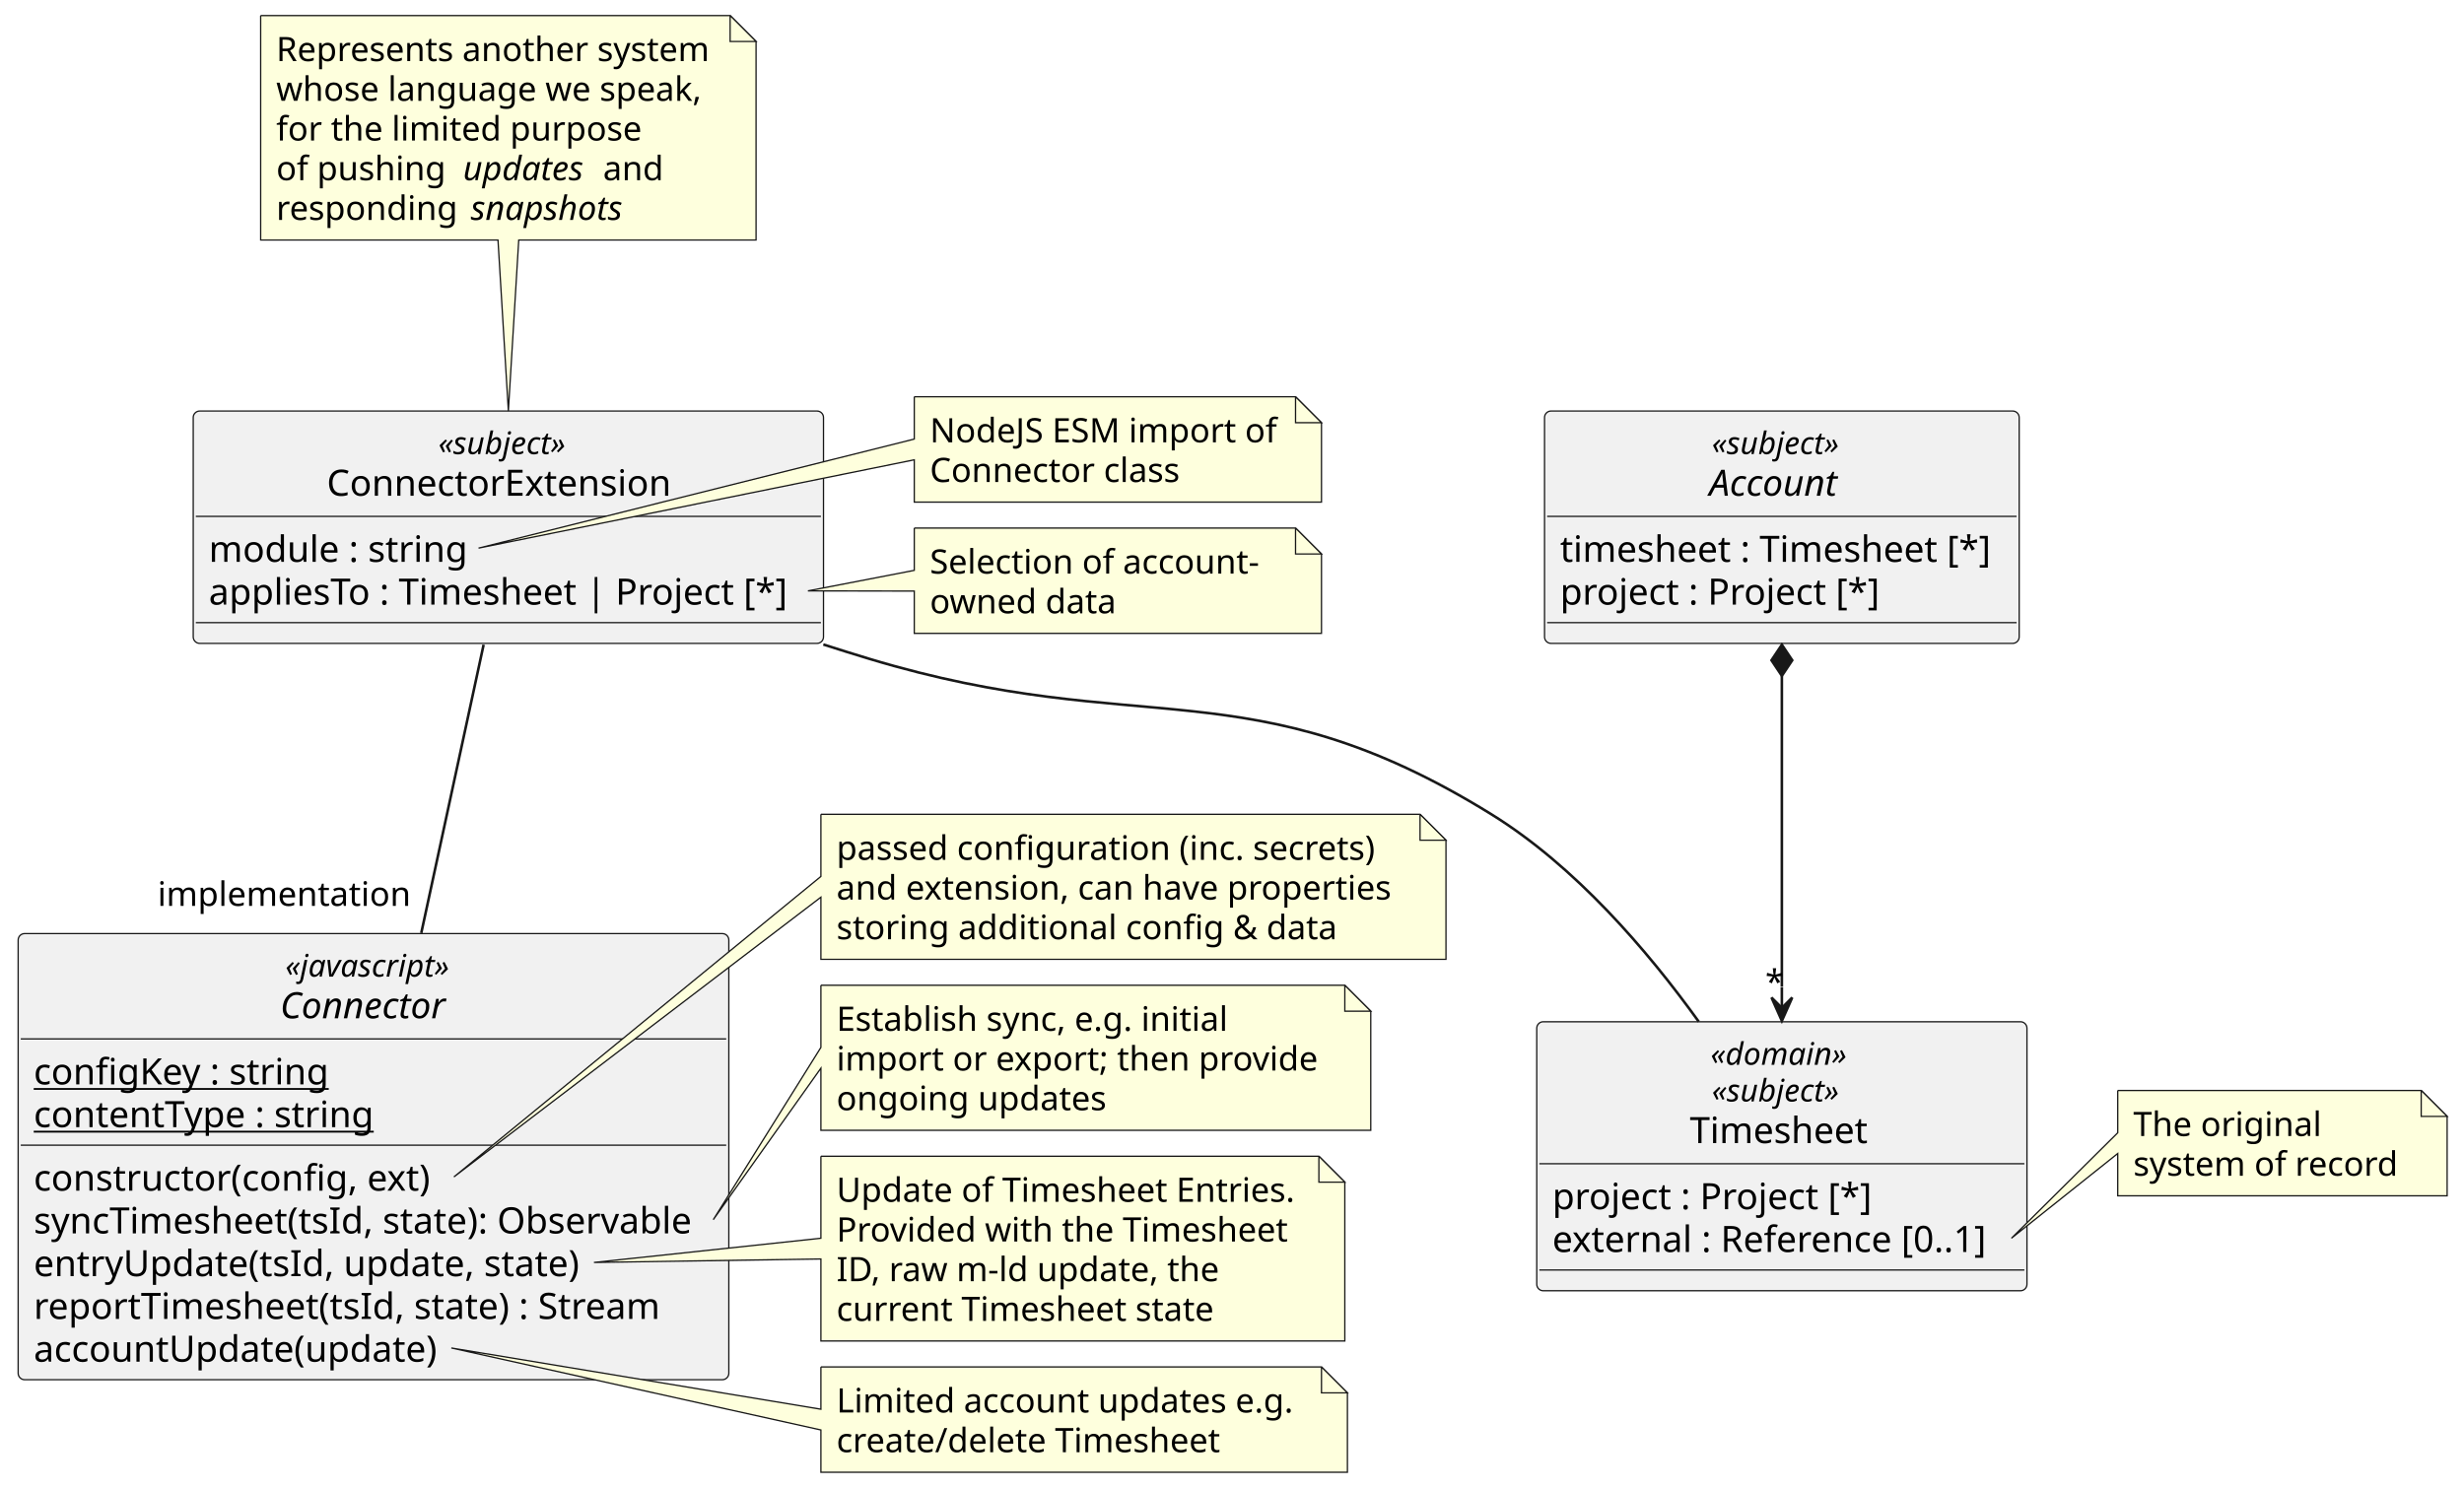
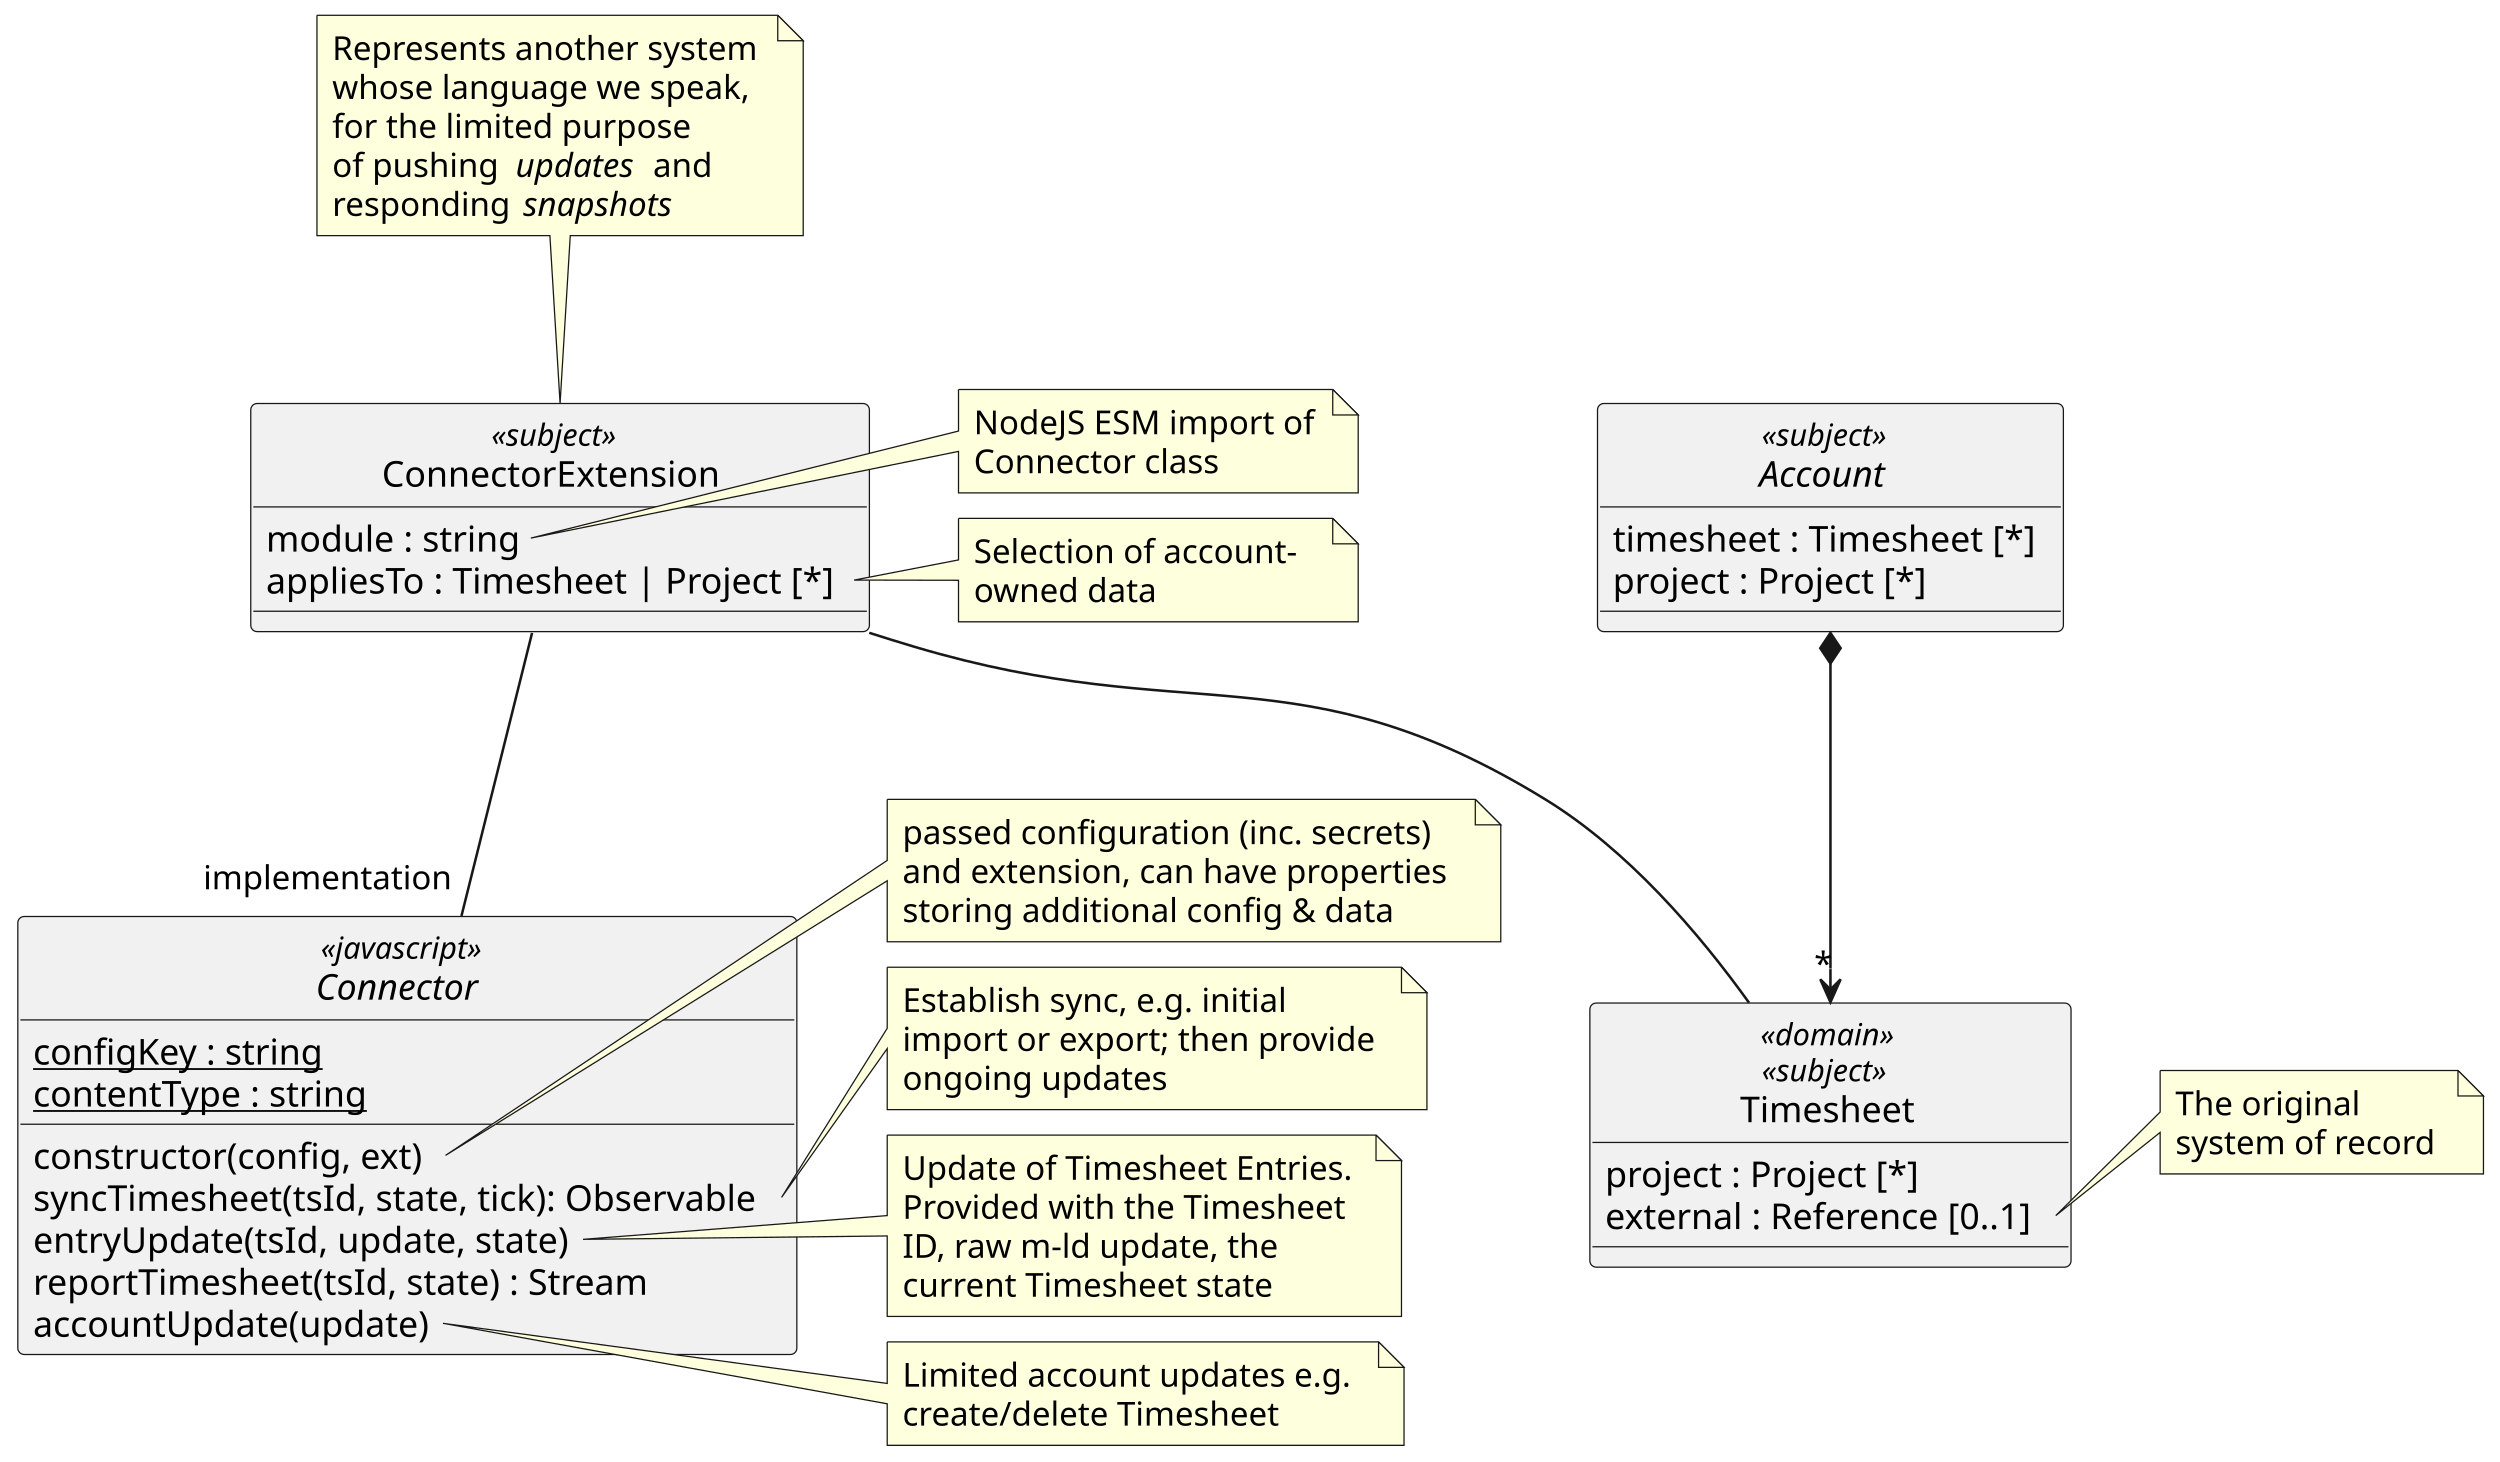
- <svg xmlns="http://www.w3.org/2000/svg" contentStyleType="text/css" height="574px" preserveAspectRatio="none" style="width:950px;height:574px;background:#FFFFFF;" version="1.1" viewBox="0 0 950 574" width="950px" zoomAndPan="magnify">
+ <svg xmlns="http://www.w3.org/2000/svg" contentStyleType="text/css" height="574px" preserveAspectRatio="none" style="width:982px;height:574px;background:#FFFFFF;" version="1.1" viewBox="0 0 982 574" width="982px" zoomAndPan="magnify">
  <defs />
  <g>
    <g id="elem_Account">
-       <rect codeLine="6" fill="#F1F1F1" height="89.598" id="Account" rx="2.5" ry="2.5" style="stroke:#181818;stroke-width:0.5;" width="183" x="595.5" y="158.5" />
-       <text fill="#000000" font-family="sans-serif" font-size="12" font-style="italic" lengthAdjust="spacing" textLength="54" x="660" y="175.102">«subject»</text>
-       <text fill="#000000" font-family="sans-serif" font-size="14" font-style="italic" lengthAdjust="spacing" textLength="56" x="659" y="191.168">Account</text>
-       <line style="stroke:#181818;stroke-width:0.5;" x1="596.5" x2="777.5" y1="199.121" y2="199.121" />
-       <text fill="#000000" font-family="sans-serif" font-size="14" lengthAdjust="spacing" textLength="171" x="601.5" y="216.656">timesheet : Timesheet [*]</text>
-       <text fill="#000000" font-family="sans-serif" font-size="14" lengthAdjust="spacing" textLength="128" x="601.5" y="233.144">project : Project [*]</text>
-       <line style="stroke:#181818;stroke-width:0.5;" x1="596.5" x2="777.5" y1="240.098" y2="240.098" />
+       <rect codeLine="6" fill="#F1F1F1" height="89.598" id="Account" rx="2.5" ry="2.5" style="stroke:#181818;stroke-width:0.5;" width="183" x="627.5" y="158.5" />
+       <text fill="#000000" font-family="sans-serif" font-size="12" font-style="italic" lengthAdjust="spacing" textLength="54" x="692" y="175.102">«subject»</text>
+       <text fill="#000000" font-family="sans-serif" font-size="14" font-style="italic" lengthAdjust="spacing" textLength="56" x="691" y="191.168">Account</text>
+       <line style="stroke:#181818;stroke-width:0.5;" x1="628.5" x2="809.5" y1="199.121" y2="199.121" />
+       <text fill="#000000" font-family="sans-serif" font-size="14" lengthAdjust="spacing" textLength="171" x="633.5" y="216.656">timesheet : Timesheet [*]</text>
+       <text fill="#000000" font-family="sans-serif" font-size="14" lengthAdjust="spacing" textLength="128" x="633.5" y="233.144">project : Project [*]</text>
+       <line style="stroke:#181818;stroke-width:0.5;" x1="628.5" x2="809.5" y1="240.098" y2="240.098" />
    </g>
    <g id="elem_Timesheet">
-       <rect codeLine="11" fill="#F1F1F1" height="103.731" id="Timesheet" rx="2.5" ry="2.5" style="stroke:#181818;stroke-width:0.5;" width="189" x="592.5" y="394" />
-       <text fill="#000000" font-family="sans-serif" font-size="12" font-style="italic" lengthAdjust="spacing" textLength="55" x="659.5" y="410.602">«domain»</text>
-       <text fill="#000000" font-family="sans-serif" font-size="12" font-style="italic" lengthAdjust="spacing" textLength="54" x="660" y="424.734">«subject»</text>
-       <text fill="#000000" font-family="sans-serif" font-size="14" lengthAdjust="spacing" textLength="71" x="651.5" y="440.801">Timesheet</text>
-       <line style="stroke:#181818;stroke-width:0.5;" x1="593.5" x2="780.5" y1="448.754" y2="448.754" />
-       <text fill="#000000" font-family="sans-serif" font-size="14" lengthAdjust="spacing" textLength="128" x="598.5" y="466.289">project : Project [*]</text>
-       <text fill="#000000" font-family="sans-serif" font-size="14" lengthAdjust="spacing" textLength="177" x="598.5" y="482.777">external : Reference [0..1]</text>
-       <line style="stroke:#181818;stroke-width:0.5;" x1="593.5" x2="780.5" y1="489.731" y2="489.731" />
+       <rect codeLine="11" fill="#F1F1F1" height="103.731" id="Timesheet" rx="2.5" ry="2.5" style="stroke:#181818;stroke-width:0.5;" width="189" x="624.5" y="394" />
+       <text fill="#000000" font-family="sans-serif" font-size="12" font-style="italic" lengthAdjust="spacing" textLength="55" x="691.5" y="410.602">«domain»</text>
+       <text fill="#000000" font-family="sans-serif" font-size="12" font-style="italic" lengthAdjust="spacing" textLength="54" x="692" y="424.734">«subject»</text>
+       <text fill="#000000" font-family="sans-serif" font-size="14" lengthAdjust="spacing" textLength="71" x="683.5" y="440.801">Timesheet</text>
+       <line style="stroke:#181818;stroke-width:0.5;" x1="625.5" x2="812.5" y1="448.754" y2="448.754" />
+       <text fill="#000000" font-family="sans-serif" font-size="14" lengthAdjust="spacing" textLength="128" x="630.5" y="466.289">project : Project [*]</text>
+       <text fill="#000000" font-family="sans-serif" font-size="14" lengthAdjust="spacing" textLength="177" x="630.5" y="482.777">external : Reference [0..1]</text>
+       <line style="stroke:#181818;stroke-width:0.5;" x1="625.5" x2="812.5" y1="489.731" y2="489.731" />
    </g>
-     <path d="M816.5,420.5 L816.5,436.81 L775.5,477.486 L816.5,444.81 L816.5,461.121 A0,0 0 0 0 816.5,461.121 L943.5,461.121 A0,0 0 0 0 943.5,461.121 L943.5,430.5 L933.5,420.5 L816.5,420.5 A0,0 0 0 0 816.5,420.5 " fill="#FEFFDD" style="stroke:#181818;stroke-width:0.5;" />
-     <path d="M933.5,420.5 L933.5,430.5 L943.5,430.5 L933.5,420.5 " fill="#FEFFDD" style="stroke:#181818;stroke-width:0.5;" />
-     <text fill="#000000" font-family="sans-serif" font-size="13" lengthAdjust="spacing" textLength="75" x="822.5" y="438.068">The original</text>
-     <text fill="#000000" font-family="sans-serif" font-size="13" lengthAdjust="spacing" textLength="106" x="822.5" y="453.379">system of record</text>
+     <path d="M848.5,420.5 L848.5,436.81 L807.5,477.486 L848.5,444.81 L848.5,461.121 A0,0 0 0 0 848.5,461.121 L975.5,461.121 A0,0 0 0 0 975.5,461.121 L975.5,430.5 L965.5,420.5 L848.5,420.5 A0,0 0 0 0 848.5,420.5 " fill="#FEFFDD" style="stroke:#181818;stroke-width:0.5;" />
+     <path d="M965.5,420.5 L965.5,430.5 L975.5,430.5 L965.5,420.5 " fill="#FEFFDD" style="stroke:#181818;stroke-width:0.5;" />
+     <text fill="#000000" font-family="sans-serif" font-size="13" lengthAdjust="spacing" textLength="75" x="854.5" y="438.068">The original</text>
+     <text fill="#000000" font-family="sans-serif" font-size="13" lengthAdjust="spacing" textLength="106" x="854.5" y="453.379">system of record</text>
    <g id="elem_ConnectorExtension">
-       <rect codeLine="22" fill="#F1F1F1" height="89.598" id="ConnectorExtension" rx="2.5" ry="2.5" style="stroke:#181818;stroke-width:0.5;" width="243" x="74.5" y="158.5" />
-       <text fill="#000000" font-family="sans-serif" font-size="12" font-style="italic" lengthAdjust="spacing" textLength="54" x="169" y="175.102">«subject»</text>
-       <text fill="#000000" font-family="sans-serif" font-size="14" lengthAdjust="spacing" textLength="140" x="126" y="191.168">ConnectorExtension</text>
-       <line style="stroke:#181818;stroke-width:0.5;" x1="75.5" x2="316.5" y1="199.121" y2="199.121" />
-       <text fill="#000000" font-family="sans-serif" font-size="14" lengthAdjust="spacing" textLength="104" x="80.5" y="216.656">module : string</text>
-       <text fill="#000000" font-family="sans-serif" font-size="14" lengthAdjust="spacing" textLength="231" x="80.5" y="233.144">appliesTo : Timesheet | Project [*]</text>
-       <line style="stroke:#181818;stroke-width:0.5;" x1="75.5" x2="316.5" y1="240.098" y2="240.098" />
+       <rect codeLine="22" fill="#F1F1F1" height="89.598" id="ConnectorExtension" rx="2.5" ry="2.5" style="stroke:#181818;stroke-width:0.5;" width="243" x="98.5" y="158.5" />
+       <text fill="#000000" font-family="sans-serif" font-size="12" font-style="italic" lengthAdjust="spacing" textLength="54" x="193" y="175.102">«subject»</text>
+       <text fill="#000000" font-family="sans-serif" font-size="14" lengthAdjust="spacing" textLength="140" x="150" y="191.168">ConnectorExtension</text>
+       <line style="stroke:#181818;stroke-width:0.5;" x1="99.5" x2="340.5" y1="199.121" y2="199.121" />
+       <text fill="#000000" font-family="sans-serif" font-size="14" lengthAdjust="spacing" textLength="104" x="104.5" y="216.656">module : string</text>
+       <text fill="#000000" font-family="sans-serif" font-size="14" lengthAdjust="spacing" textLength="231" x="104.5" y="233.144">appliesTo : Timesheet | Project [*]</text>
+       <line style="stroke:#181818;stroke-width:0.5;" x1="99.5" x2="340.5" y1="240.098" y2="240.098" />
    </g>
    <g id="elem_GMN8">
-       <path d="M100.5,6 L100.5,92.553 A0,0 0 0 0 100.5,92.553 L192,92.553 L196,158.49 L200,92.553 L291.5,92.553 A0,0 0 0 0 291.5,92.553 L291.5,16 L281.5,6 L100.5,6 A0,0 0 0 0 100.5,6 " fill="#FEFFDD" style="stroke:#181818;stroke-width:0.5;" />
-       <path d="M281.5,6 L281.5,16 L291.5,16 L281.5,6 " fill="#FEFFDD" style="stroke:#181818;stroke-width:0.5;" />
-       <text fill="#000000" font-family="sans-serif" font-size="13" lengthAdjust="spacing" textLength="170" x="106.5" y="23.568">Represents another system</text>
-       <text fill="#000000" font-family="sans-serif" font-size="13" lengthAdjust="spacing" textLength="167" x="106.5" y="38.879">whose language we speak,</text>
-       <text fill="#000000" font-family="sans-serif" font-size="13" lengthAdjust="spacing" textLength="145" x="106.5" y="54.19">for the limited purpose</text>
-       <text fill="#000000" font-family="sans-serif" font-size="13" lengthAdjust="spacing" textLength="68" x="106.5" y="69.5">of pushing</text>
-       <text fill="#000000" font-family="sans-serif" font-size="13" font-style="italic" lengthAdjust="spacing" textLength="50" x="178.5" y="69.5">updates</text>
-       <text fill="#000000" font-family="sans-serif" font-size="13" lengthAdjust="spacing" textLength="23" x="232.5" y="69.5">and</text>
-       <text fill="#000000" font-family="sans-serif" font-size="13" lengthAdjust="spacing" textLength="71" x="106.5" y="84.811">responding</text>
-       <text fill="#000000" font-family="sans-serif" font-size="13" font-style="italic" lengthAdjust="spacing" textLength="65" x="181.5" y="84.811">snapshots</text>
+       <path d="M124.5,6 L124.5,92.553 A0,0 0 0 0 124.5,92.553 L216,92.553 L220,158.49 L224,92.553 L315.5,92.553 A0,0 0 0 0 315.5,92.553 L315.5,16 L305.5,6 L124.5,6 A0,0 0 0 0 124.5,6 " fill="#FEFFDD" style="stroke:#181818;stroke-width:0.5;" />
+       <path d="M305.5,6 L305.5,16 L315.5,16 L305.5,6 " fill="#FEFFDD" style="stroke:#181818;stroke-width:0.5;" />
+       <text fill="#000000" font-family="sans-serif" font-size="13" lengthAdjust="spacing" textLength="170" x="130.5" y="23.568">Represents another system</text>
+       <text fill="#000000" font-family="sans-serif" font-size="13" lengthAdjust="spacing" textLength="167" x="130.5" y="38.879">whose language we speak,</text>
+       <text fill="#000000" font-family="sans-serif" font-size="13" lengthAdjust="spacing" textLength="145" x="130.5" y="54.19">for the limited purpose</text>
+       <text fill="#000000" font-family="sans-serif" font-size="13" lengthAdjust="spacing" textLength="68" x="130.5" y="69.5">of pushing</text>
+       <text fill="#000000" font-family="sans-serif" font-size="13" font-style="italic" lengthAdjust="spacing" textLength="50" x="202.5" y="69.5">updates</text>
+       <text fill="#000000" font-family="sans-serif" font-size="13" lengthAdjust="spacing" textLength="23" x="256.5" y="69.5">and</text>
+       <text fill="#000000" font-family="sans-serif" font-size="13" lengthAdjust="spacing" textLength="71" x="130.5" y="84.811">responding</text>
+       <text fill="#000000" font-family="sans-serif" font-size="13" font-style="italic" lengthAdjust="spacing" textLength="65" x="205.5" y="84.811">snapshots</text>
    </g>
-     <path d="M352.5,153 L352.5,169.31 L184.5,211.365 L352.5,177.31 L352.5,193.621 A0,0 0 0 0 352.5,193.621 L509.5,193.621 A0,0 0 0 0 509.5,193.621 L509.5,163 L499.5,153 L352.5,153 A0,0 0 0 0 352.5,153 " fill="#FEFFDD" style="stroke:#181818;stroke-width:0.5;" />
-     <path d="M499.5,153 L499.5,163 L509.5,163 L499.5,153 " fill="#FEFFDD" style="stroke:#181818;stroke-width:0.5;" />
-     <text fill="#000000" font-family="sans-serif" font-size="13" lengthAdjust="spacing" textLength="136" x="358.5" y="170.568">NodeJS ESM import of</text>
-     <text fill="#000000" font-family="sans-serif" font-size="13" lengthAdjust="spacing" textLength="101" x="358.5" y="185.879">Connector class</text>
-     <path d="M352.5,203.621 L352.5,219.932 L311.5,227.853 L352.5,227.932 L352.5,244.242 A0,0 0 0 0 352.5,244.242 L509.5,244.242 A0,0 0 0 0 509.5,244.242 L509.5,213.621 L499.5,203.621 L352.5,203.621 A0,0 0 0 0 352.5,203.621 " fill="#FEFFDD" style="stroke:#181818;stroke-width:0.5;" />
-     <path d="M499.5,203.621 L499.5,213.621 L509.5,213.621 L499.5,203.621 " fill="#FEFFDD" style="stroke:#181818;stroke-width:0.5;" />
-     <text fill="#000000" font-family="sans-serif" font-size="13" lengthAdjust="spacing" textLength="136" x="358.5" y="221.19">Selection of account-</text>
-     <text fill="#000000" font-family="sans-serif" font-size="13" lengthAdjust="spacing" textLength="72" x="358.5" y="236.5">owned data</text>
+     <path d="M376.5,153 L376.5,169.31 L208.5,211.365 L376.5,177.31 L376.5,193.621 A0,0 0 0 0 376.5,193.621 L533.5,193.621 A0,0 0 0 0 533.5,193.621 L533.5,163 L523.5,153 L376.5,153 A0,0 0 0 0 376.5,153 " fill="#FEFFDD" style="stroke:#181818;stroke-width:0.5;" />
+     <path d="M523.5,153 L523.5,163 L533.5,163 L523.5,153 " fill="#FEFFDD" style="stroke:#181818;stroke-width:0.5;" />
+     <text fill="#000000" font-family="sans-serif" font-size="13" lengthAdjust="spacing" textLength="136" x="382.5" y="170.568">NodeJS ESM import of</text>
+     <text fill="#000000" font-family="sans-serif" font-size="13" lengthAdjust="spacing" textLength="101" x="382.5" y="185.879">Connector class</text>
+     <path d="M376.5,203.621 L376.5,219.932 L335.5,227.853 L376.5,227.932 L376.5,244.242 A0,0 0 0 0 376.5,244.242 L533.5,244.242 A0,0 0 0 0 533.5,244.242 L533.5,213.621 L523.5,203.621 L376.5,203.621 A0,0 0 0 0 376.5,203.621 " fill="#FEFFDD" style="stroke:#181818;stroke-width:0.5;" />
+     <path d="M523.5,203.621 L523.5,213.621 L533.5,213.621 L523.5,203.621 " fill="#FEFFDD" style="stroke:#181818;stroke-width:0.5;" />
+     <text fill="#000000" font-family="sans-serif" font-size="13" lengthAdjust="spacing" textLength="136" x="382.5" y="221.19">Selection of account-</text>
+     <text fill="#000000" font-family="sans-serif" font-size="13" lengthAdjust="spacing" textLength="72" x="382.5" y="236.5">owned data</text>
    <g id="elem_Connector">
-       <rect codeLine="46" fill="#F1F1F1" height="172.039" id="Connector" rx="2.5" ry="2.5" style="stroke:#181818;stroke-width:0.5;" width="274" x="7" y="360" />
-       <text fill="#000000" font-family="sans-serif" font-size="12" font-style="italic" lengthAdjust="spacing" textLength="68" x="110" y="376.602">«javascript»</text>
-       <text fill="#000000" font-family="sans-serif" font-size="14" font-style="italic" lengthAdjust="spacing" textLength="72" x="108" y="392.668">Connector</text>
-       <line style="stroke:#181818;stroke-width:0.5;" x1="8" x2="280" y1="400.621" y2="400.621" />
+       <rect codeLine="46" fill="#F1F1F1" height="172.039" id="Connector" rx="2.5" ry="2.5" style="stroke:#181818;stroke-width:0.5;" width="306" x="7" y="360" />
+       <text fill="#000000" font-family="sans-serif" font-size="12" font-style="italic" lengthAdjust="spacing" textLength="68" x="126" y="376.602">«javascript»</text>
+       <text fill="#000000" font-family="sans-serif" font-size="14" font-style="italic" lengthAdjust="spacing" textLength="72" x="124" y="392.668">Connector</text>
+       <line style="stroke:#181818;stroke-width:0.5;" x1="8" x2="312" y1="400.621" y2="400.621" />
      <text fill="#000000" font-family="sans-serif" font-size="14" lengthAdjust="spacing" text-decoration="underline" textLength="119" x="13" y="418.156">configKey : string</text>
      <text fill="#000000" font-family="sans-serif" font-size="14" lengthAdjust="spacing" text-decoration="underline" textLength="137" x="13" y="434.644">contentType : string</text>
-       <line style="stroke:#181818;stroke-width:0.5;" x1="8" x2="280" y1="441.598" y2="441.598" />
+       <line style="stroke:#181818;stroke-width:0.5;" x1="8" x2="312" y1="441.598" y2="441.598" />
      <text fill="#000000" font-family="sans-serif" font-size="14" lengthAdjust="spacing" textLength="162" x="13" y="459.133">constructor(config, ext)</text>
-       <text fill="#000000" font-family="sans-serif" font-size="14" lengthAdjust="spacing" textLength="262" x="13" y="475.621">syncTimesheet(tsId, state): Observable</text>
+       <text fill="#000000" font-family="sans-serif" font-size="14" lengthAdjust="spacing" textLength="294" x="13" y="475.621">syncTimesheet(tsId, state, tick): Observable</text>
      <text fill="#000000" font-family="sans-serif" font-size="14" lengthAdjust="spacing" textLength="216" x="13" y="492.109">entryUpdate(tsId, update, state)</text>
      <text fill="#000000" font-family="sans-serif" font-size="14" lengthAdjust="spacing" textLength="250" x="13" y="508.598">reportTimesheet(tsId, state) : Stream</text>
      <text fill="#000000" font-family="sans-serif" font-size="14" lengthAdjust="spacing" textLength="161" x="13" y="525.086">accountUpdate(update)</text>
    </g>
-     <path d="M316.5,314 L316.5,337.966 L175,453.842 L316.5,345.966 L316.5,369.932 A0,0 0 0 0 316.5,369.932 L557.5,369.932 A0,0 0 0 0 557.5,369.932 L557.5,324 L547.5,314 L316.5,314 A0,0 0 0 0 316.5,314 " fill="#FEFFDD" style="stroke:#181818;stroke-width:0.5;" />
-     <path d="M547.5,314 L547.5,324 L557.5,324 L547.5,314 " fill="#FEFFDD" style="stroke:#181818;stroke-width:0.5;" />
-     <text fill="#000000" font-family="sans-serif" font-size="13" lengthAdjust="spacing" textLength="217" x="322.5" y="331.568">passed configuration (inc. secrets)</text>
-     <text fill="#000000" font-family="sans-serif" font-size="13" lengthAdjust="spacing" textLength="220" x="322.5" y="346.879">and extension, can have properties</text>
-     <text fill="#000000" font-family="sans-serif" font-size="13" lengthAdjust="spacing" textLength="200" x="322.5" y="362.19">storing additional config &amp; data</text>
-     <path d="M316.5,379.932 L316.5,403.897 L275,470.33 L316.5,411.897 L316.5,435.863 A0,0 0 0 0 316.5,435.863 L528.5,435.863 A0,0 0 0 0 528.5,435.863 L528.5,389.932 L518.5,379.932 L316.5,379.932 A0,0 0 0 0 316.5,379.932 " fill="#FEFFDD" style="stroke:#181818;stroke-width:0.5;" />
-     <path d="M518.5,379.932 L518.5,389.932 L528.5,389.932 L518.5,379.932 " fill="#FEFFDD" style="stroke:#181818;stroke-width:0.5;" />
-     <text fill="#000000" font-family="sans-serif" font-size="13" lengthAdjust="spacing" textLength="161" x="322.5" y="397.5">Establish sync, e.g. initial</text>
-     <text fill="#000000" font-family="sans-serif" font-size="13" lengthAdjust="spacing" textLength="191" x="322.5" y="412.81">import or export; then provide</text>
-     <text fill="#000000" font-family="sans-serif" font-size="13" lengthAdjust="spacing" textLength="106" x="322.5" y="428.121">ongoing updates</text>
-     <path d="M316.5,445.863 L316.5,477.484 L229,486.818 L316.5,485.484 L316.5,517.106 A0,0 0 0 0 316.5,517.106 L518.5,517.106 A0,0 0 0 0 518.5,517.106 L518.5,455.863 L508.5,445.863 L316.5,445.863 A0,0 0 0 0 316.5,445.863 " fill="#FEFFDD" style="stroke:#181818;stroke-width:0.5;" />
-     <path d="M508.5,445.863 L508.5,455.863 L518.5,455.863 L508.5,445.863 " fill="#FEFFDD" style="stroke:#181818;stroke-width:0.5;" />
-     <text fill="#000000" font-family="sans-serif" font-size="13" lengthAdjust="spacing" textLength="181" x="322.5" y="463.432">Update of Timesheet Entries.</text>
-     <text fill="#000000" font-family="sans-serif" font-size="13" lengthAdjust="spacing" textLength="178" x="322.5" y="478.742">Provided with the Timesheet</text>
-     <text fill="#000000" font-family="sans-serif" font-size="13" lengthAdjust="spacing" textLength="155" x="322.5" y="494.053">ID, raw m-ld update, the</text>
-     <text fill="#000000" font-family="sans-serif" font-size="13" lengthAdjust="spacing" textLength="149" x="322.5" y="509.363">current Timesheet state</text>
-     <path d="M316.5,527.106 L316.5,543.416 L174,519.795 L316.5,551.416 L316.5,567.727 A0,0 0 0 0 316.5,567.727 L519.5,567.727 A0,0 0 0 0 519.5,567.727 L519.5,537.106 L509.5,527.106 L316.5,527.106 A0,0 0 0 0 316.5,527.106 " fill="#FEFFDD" style="stroke:#181818;stroke-width:0.5;" />
-     <path d="M509.5,527.106 L509.5,537.106 L519.5,537.106 L509.5,527.106 " fill="#FEFFDD" style="stroke:#181818;stroke-width:0.5;" />
-     <text fill="#000000" font-family="sans-serif" font-size="13" lengthAdjust="spacing" textLength="182" x="322.5" y="544.674">Limited account updates e.g.</text>
-     <text fill="#000000" font-family="sans-serif" font-size="13" lengthAdjust="spacing" textLength="152" x="322.5" y="559.984">create/delete Timesheet</text>
+     <path d="M348.5,314 L348.5,337.966 L175,453.842 L348.5,345.966 L348.5,369.932 A0,0 0 0 0 348.5,369.932 L589.5,369.932 A0,0 0 0 0 589.5,369.932 L589.5,324 L579.5,314 L348.5,314 A0,0 0 0 0 348.5,314 " fill="#FEFFDD" style="stroke:#181818;stroke-width:0.5;" />
+     <path d="M579.5,314 L579.5,324 L589.5,324 L579.5,314 " fill="#FEFFDD" style="stroke:#181818;stroke-width:0.5;" />
+     <text fill="#000000" font-family="sans-serif" font-size="13" lengthAdjust="spacing" textLength="217" x="354.5" y="331.568">passed configuration (inc. secrets)</text>
+     <text fill="#000000" font-family="sans-serif" font-size="13" lengthAdjust="spacing" textLength="220" x="354.5" y="346.879">and extension, can have properties</text>
+     <text fill="#000000" font-family="sans-serif" font-size="13" lengthAdjust="spacing" textLength="200" x="354.5" y="362.19">storing additional config &amp; data</text>
+     <path d="M348.5,379.932 L348.5,403.897 L307,470.33 L348.5,411.897 L348.5,435.863 A0,0 0 0 0 348.5,435.863 L560.5,435.863 A0,0 0 0 0 560.5,435.863 L560.5,389.932 L550.5,379.932 L348.5,379.932 A0,0 0 0 0 348.5,379.932 " fill="#FEFFDD" style="stroke:#181818;stroke-width:0.5;" />
+     <path d="M550.5,379.932 L550.5,389.932 L560.5,389.932 L550.5,379.932 " fill="#FEFFDD" style="stroke:#181818;stroke-width:0.5;" />
+     <text fill="#000000" font-family="sans-serif" font-size="13" lengthAdjust="spacing" textLength="161" x="354.5" y="397.5">Establish sync, e.g. initial</text>
+     <text fill="#000000" font-family="sans-serif" font-size="13" lengthAdjust="spacing" textLength="191" x="354.5" y="412.81">import or export; then provide</text>
+     <text fill="#000000" font-family="sans-serif" font-size="13" lengthAdjust="spacing" textLength="106" x="354.5" y="428.121">ongoing updates</text>
+     <path d="M348.5,445.863 L348.5,477.484 L229,486.818 L348.5,485.484 L348.5,517.106 A0,0 0 0 0 348.5,517.106 L550.5,517.106 A0,0 0 0 0 550.5,517.106 L550.5,455.863 L540.5,445.863 L348.5,445.863 A0,0 0 0 0 348.5,445.863 " fill="#FEFFDD" style="stroke:#181818;stroke-width:0.5;" />
+     <path d="M540.5,445.863 L540.5,455.863 L550.5,455.863 L540.5,445.863 " fill="#FEFFDD" style="stroke:#181818;stroke-width:0.5;" />
+     <text fill="#000000" font-family="sans-serif" font-size="13" lengthAdjust="spacing" textLength="181" x="354.5" y="463.432">Update of Timesheet Entries.</text>
+     <text fill="#000000" font-family="sans-serif" font-size="13" lengthAdjust="spacing" textLength="178" x="354.5" y="478.742">Provided with the Timesheet</text>
+     <text fill="#000000" font-family="sans-serif" font-size="13" lengthAdjust="spacing" textLength="155" x="354.5" y="494.053">ID, raw m-ld update, the</text>
+     <text fill="#000000" font-family="sans-serif" font-size="13" lengthAdjust="spacing" textLength="149" x="354.5" y="509.363">current Timesheet state</text>
+     <path d="M348.5,527.106 L348.5,543.416 L174,519.795 L348.5,551.416 L348.5,567.727 A0,0 0 0 0 348.5,567.727 L551.5,567.727 A0,0 0 0 0 551.5,567.727 L551.5,537.106 L541.5,527.106 L348.5,527.106 A0,0 0 0 0 348.5,527.106 " fill="#FEFFDD" style="stroke:#181818;stroke-width:0.5;" />
+     <path d="M541.5,527.106 L541.5,537.106 L551.5,537.106 L541.5,527.106 " fill="#FEFFDD" style="stroke:#181818;stroke-width:0.5;" />
+     <text fill="#000000" font-family="sans-serif" font-size="13" lengthAdjust="spacing" textLength="182" x="354.5" y="544.674">Limited account updates e.g.</text>
+     <text fill="#000000" font-family="sans-serif" font-size="13" lengthAdjust="spacing" textLength="152" x="354.5" y="559.984">create/delete Timesheet</text>
    <g id="link_Account_Timesheet">
-       <path codeLine="20" d="M687,260.61 C687,260.61 687,343.44 687,380.46 " fill="none" id="Account-Timesheet" style="stroke:#181818;stroke-width:1.0;" />
-       <polygon fill="#181818" points="687,393.66,691,384.66,687,388.66,683,384.66,687,393.66" style="stroke:#181818;stroke-width:1.0;" />
-       <line style="stroke:#181818;stroke-width:1.0;" x1="687" x2="687" y1="388.66" y2="380.66" />
-       <polygon fill="#181818" points="687,248.61,683,254.61,687,260.61,691,254.61,687,248.61" style="stroke:#181818;stroke-width:1.0;" />
-       <text fill="#000000" font-family="sans-serif" font-size="13" lengthAdjust="spacing" textLength="6" x="680.597" y="383.226">*</text>
+       <path codeLine="20" d="M719,260.61 C719,260.61 719,343.44 719,380.46 " fill="none" id="Account-Timesheet" style="stroke:#181818;stroke-width:1.0;" />
+       <polygon fill="#181818" points="719,393.66,723,384.66,719,388.66,715,384.66,719,393.66" style="stroke:#181818;stroke-width:1.0;" />
+       <line style="stroke:#181818;stroke-width:1.0;" x1="719" x2="719" y1="388.66" y2="380.66" />
+       <polygon fill="#181818" points="719,248.61,715,254.61,719,260.61,723,254.61,719,248.61" style="stroke:#181818;stroke-width:1.0;" />
+       <text fill="#000000" font-family="sans-serif" font-size="13" lengthAdjust="spacing" textLength="6" x="712.597" y="383.226">*</text>
    </g>
    <g id="link_ConnectorExtension_Timesheet">
-       <path codeLine="44" d="M317.44,248.52 C323.36,250.42 329.24,252.26 335,254 C440.25,285.81 481.51,256.14 575,314 C607.31,334 635.13,366.4 654.96,393.97 " fill="none" id="ConnectorExtension-Timesheet" style="stroke:#181818;stroke-width:1.0;" />
+       <path codeLine="44" d="M341.43,248.57 C347.35,250.46 353.23,252.28 359,254 C467.68,286.4 510.35,254.69 607,314 C639.39,333.88 667.21,366.27 687.02,393.87 " fill="none" id="ConnectorExtension-Timesheet" style="stroke:#181818;stroke-width:1.0;" />
    </g>
    <g id="link_ConnectorExtension_Connector">
-       <path codeLine="79" d="M186.46,248.61 C179.75,279.67 170.55,322.23 162.42,359.79 " fill="none" id="ConnectorExtension-Connector" style="stroke:#181818;stroke-width:1.0;" />
-       <text fill="#000000" font-family="sans-serif" font-size="13" lengthAdjust="spacing" textLength="99" x="60.749" y="349.317">implementation</text>
+       <path codeLine="79" d="M209,248.61 C201.25,279.67 190.63,322.23 181.26,359.79 " fill="none" id="ConnectorExtension-Connector" style="stroke:#181818;stroke-width:1.0;" />
+       <text fill="#000000" font-family="sans-serif" font-size="13" lengthAdjust="spacing" textLength="99" x="79.833" y="349.317">implementation</text>
    </g>
  </g>
</svg>
